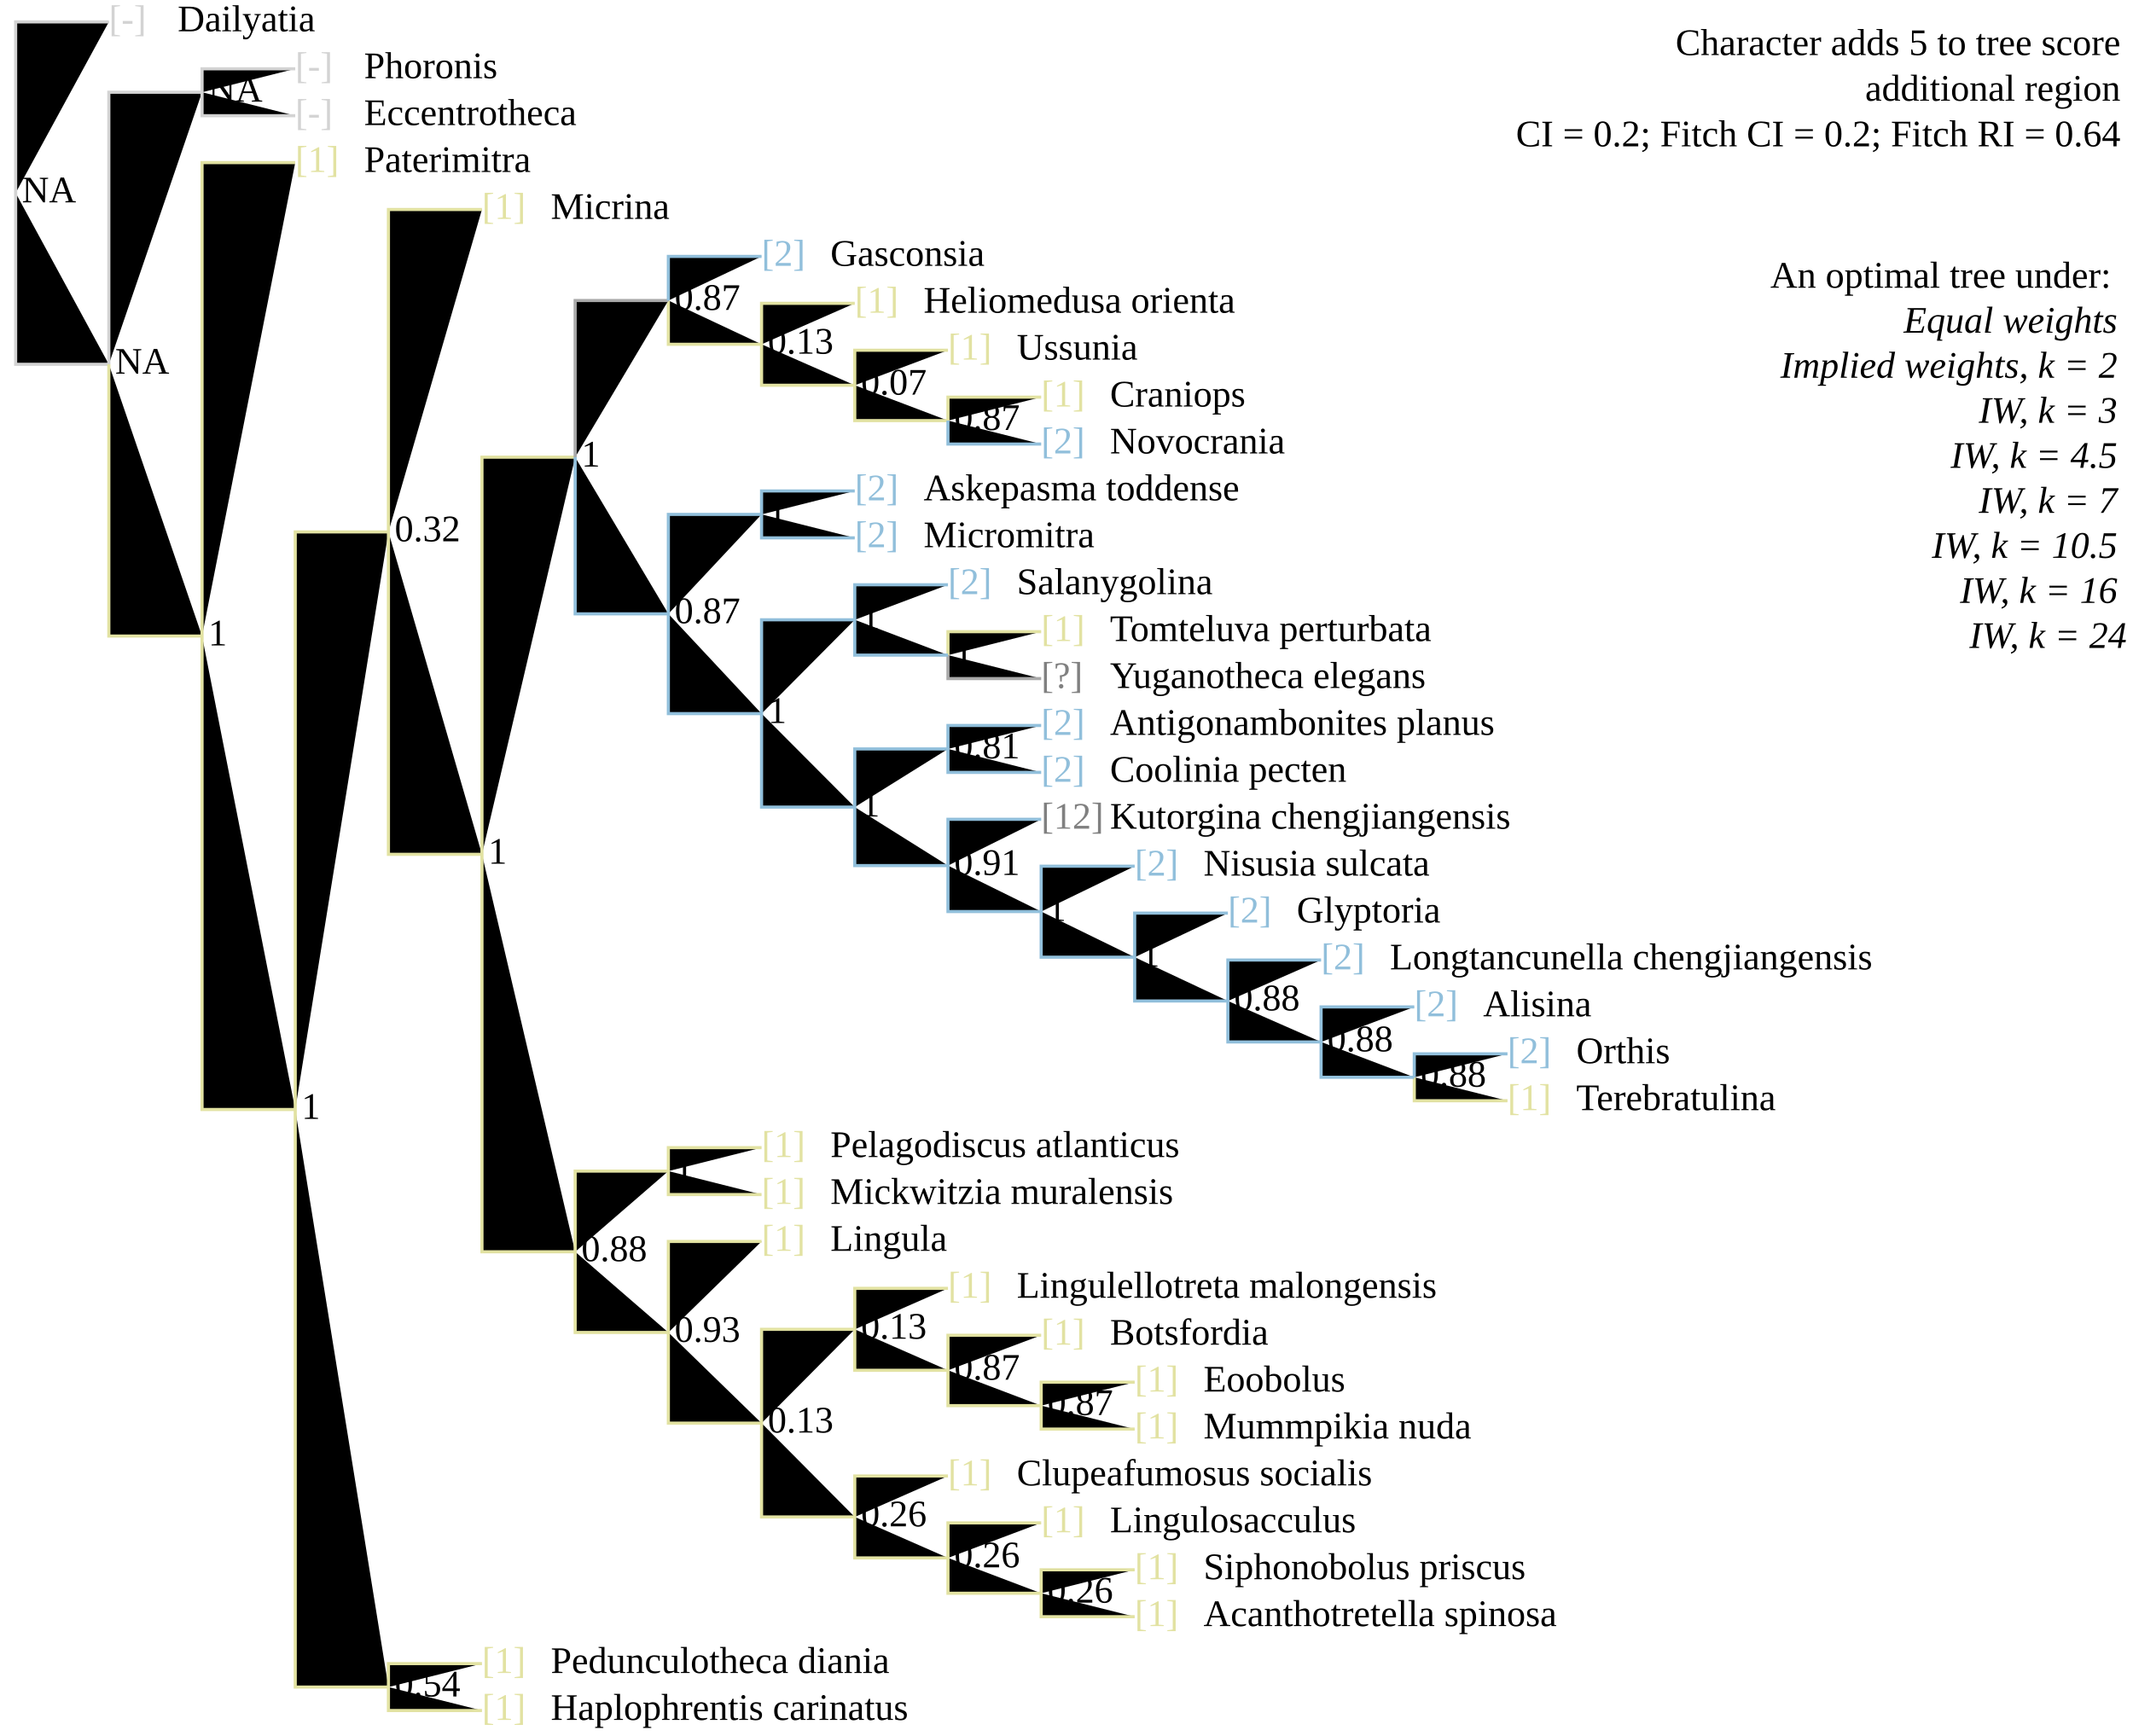
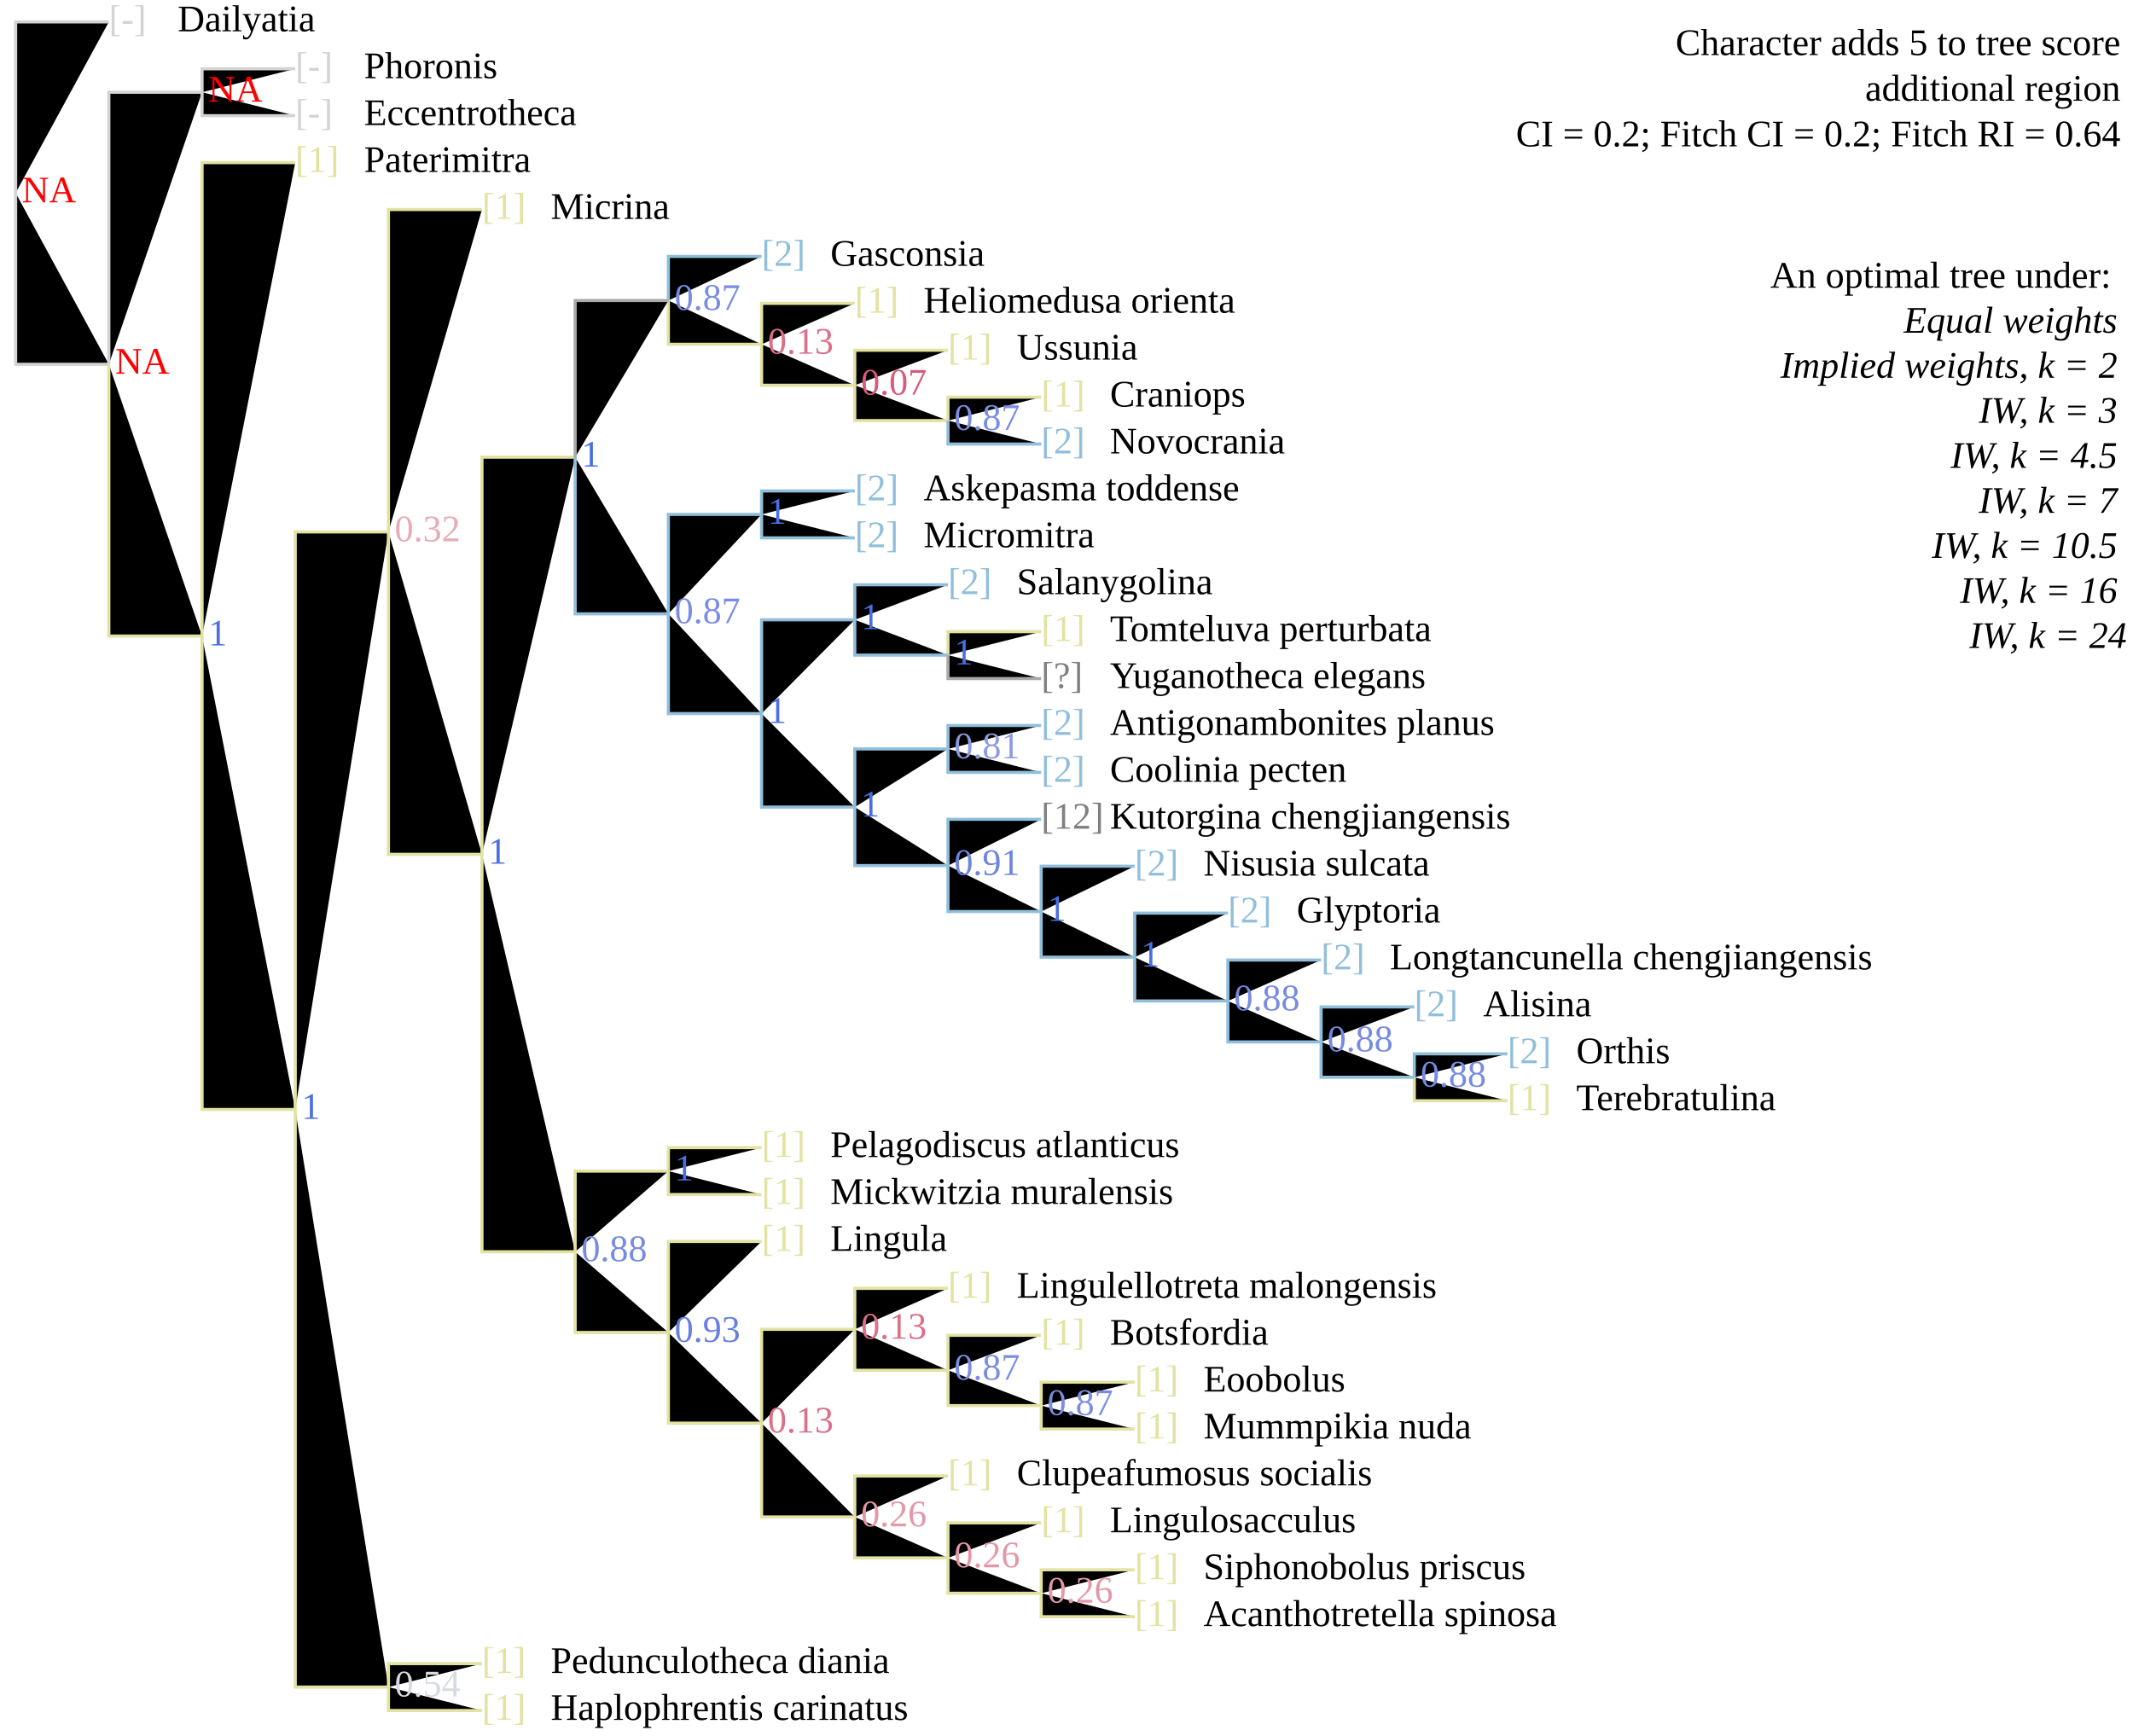
<svg xmlns="http://www.w3.org/2000/svg" version="1.1" width="682" height="555" class="tree" char="4">
  <text x="678" y="17.6" text-anchor="end" class="stepsLabel">Character adds <tspan class="score">5</tspan> to tree score</text>
  <text x="678" y="32.2" text-anchor="end" class="stepsLabel">
    <tspan class="score" /> additional region</text>
  <text x="678" y="46.8" text-anchor="end" class="stepsLabel">CI = 0.2; Fitch CI = 0.2; Fitch RI = 0.64</text>
  <text x="678" y="76" text-anchor="end" class="stepsLabel">
    <tspan dy="16">An optimal tree under:</tspan>
    <tspan x="680" style="font-style:italic" class="notThisAn" dy="1.2em">Equal weights</tspan>
    <tspan x="680" style="font-style:italic" class="notThisAn" dy="1.2em">Implied weights, k = 2</tspan>
    <tspan x="680" style="font-style:italic" class="notThisAn" dy="1.2em">IW, k = 3</tspan>
    <tspan x="680" style="font-style:italic" class="thisAn" dy="1.2em">IW, k = 4.5</tspan>
    <tspan x="680" style="font-style:italic" class="notThisAn" dy="1.2em">IW, k = 7</tspan>
    <tspan x="680" style="font-style:italic" class="notThisAn" dy="1.2em">IW, k = 10.5</tspan>
    <tspan x="680" style="font-style:italic" class="notThisAn" dy="1.2em">IW, k = 16</tspan>
    <tspan x="680" style="font-style:italic" class="notThisAn" dy="1.2em">IW, k = 24</tspan>
  </text>
  <text x="34.8" y="10" fill="lightgrey" class="flag">[-]</text>
  <text x="56.8" y="10" class="taxonLabel">Dailyatia</text>
  <text x="94.4" y="25" fill="lightgrey" class="flag">[-]</text>
  <text x="116.4" y="25" class="taxonLabel">Phoronis</text>
  <text x="94.4" y="40" fill="lightgrey" class="flag">[-]</text>
  <text x="116.4" y="40" class="taxonLabel">Eccentrotheca</text>
  <text x="94.4" y="55" fill="#e2e2a2" class="flag">[1]</text>
  <text x="116.4" y="55" class="taxonLabel">Paterimitra</text>
  <text x="154.1" y="70" fill="#e2e2a2" class="flag">[1]</text>
  <text x="176.1" y="70" class="taxonLabel">Micrina</text>
  <text x="243.5" y="85" fill="#91bfdb" class="flag">[2]</text>
  <text x="265.5" y="85" class="taxonLabel">Gasconsia</text>
  <text x="273.3" y="100" fill="#e2e2a2" class="flag">[1]</text>
  <text x="295.3" y="100" class="taxonLabel">Heliomedusa orienta</text>
  <text x="303.1" y="115" fill="#e2e2a2" class="flag">[1]</text>
  <text x="325.1" y="115" class="taxonLabel">Ussunia</text>
  <text x="332.9" y="145" fill="#91bfdb" class="flag">[2]</text>
  <text x="354.9" y="145" class="taxonLabel">Novocrania</text>
  <text x="332.9" y="130" fill="#e2e2a2" class="flag">[1]</text>
  <text x="354.9" y="130" class="taxonLabel">Craniops</text>
  <text x="243.5" y="385" fill="#e2e2a2" class="flag">[1]</text>
  <text x="265.5" y="385" class="taxonLabel">Mickwitzia muralensis</text>
  <text x="243.5" y="370" fill="#e2e2a2" class="flag">[1]</text>
  <text x="265.5" y="370" class="taxonLabel">Pelagodiscus atlanticus</text>
  <text x="243.5" y="400" fill="#e2e2a2" class="flag">[1]</text>
  <text x="265.5" y="400" class="taxonLabel">Lingula</text>
  <text x="303.1" y="475" fill="#e2e2a2" class="flag">[1]</text>
  <text x="325.1" y="475" class="taxonLabel">Clupeafumosus socialis</text>
  <text x="332.9" y="490" fill="#e2e2a2" class="flag">[1]</text>
  <text x="354.9" y="490" class="taxonLabel">Lingulosacculus</text>
  <text x="362.8" y="520" fill="#e2e2a2" class="flag">[1]</text>
  <text x="384.8" y="520" class="taxonLabel">Acanthotretella spinosa</text>
  <text x="362.8" y="505" fill="#e2e2a2" class="flag">[1]</text>
  <text x="384.8" y="505" class="taxonLabel">Siphonobolus priscus</text>
  <text x="303.1" y="415" fill="#e2e2a2" class="flag">[1]</text>
  <text x="325.1" y="415" class="taxonLabel">Lingulellotreta malongensis</text>
  <text x="332.9" y="430" fill="#e2e2a2" class="flag">[1]</text>
  <text x="354.9" y="430" class="taxonLabel">Botsfordia</text>
  <text x="362.8" y="460" fill="#e2e2a2" class="flag">[1]</text>
  <text x="384.8" y="460" class="taxonLabel">Mummpikia nuda</text>
  <text x="362.8" y="445" fill="#e2e2a2" class="flag">[1]</text>
  <text x="384.8" y="445" class="taxonLabel">Eoobolus</text>
  <text x="273.3" y="160" fill="#91bfdb" class="flag">[2]</text>
  <text x="295.3" y="160" class="taxonLabel">Askepasma toddense</text>
  <text x="273.3" y="175" fill="#91bfdb" class="flag">[2]</text>
  <text x="295.3" y="175" class="taxonLabel">Micromitra</text>
  <text x="303.1" y="190" fill="#91bfdb" class="flag">[2]</text>
  <text x="325.1" y="190" class="taxonLabel">Salanygolina</text>
  <text x="332.9" y="220" fill="grey" class="flag">[?]</text>
  <text x="354.9" y="220" class="taxonLabel">Yuganotheca elegans</text>
  <text x="332.9" y="205" fill="#e2e2a2" class="flag">[1]</text>
  <text x="354.9" y="205" class="taxonLabel">Tomteluva perturbata</text>
  <text x="332.9" y="250" fill="#91bfdb" class="flag">[2]</text>
  <text x="354.9" y="250" class="taxonLabel">Coolinia pecten</text>
  <text x="332.9" y="235" fill="#91bfdb" class="flag">[2]</text>
  <text x="354.9" y="235" class="taxonLabel">Antigonambonites planus</text>
  <text x="332.9" y="265" fill="grey" class="flag">[12]</text>
  <text x="354.9" y="265" class="taxonLabel">Kutorgina chengjiangensis</text>
  <text x="362.8" y="280" fill="#91bfdb" class="flag">[2]</text>
  <text x="384.8" y="280" class="taxonLabel">Nisusia sulcata</text>
  <text x="392.6" y="295" fill="#91bfdb" class="flag">[2]</text>
  <text x="414.6" y="295" class="taxonLabel">Glyptoria</text>
  <text x="422.4" y="310" fill="#91bfdb" class="flag">[2]</text>
  <text x="444.4" y="310" class="taxonLabel">Longtancunella chengjiangensis</text>
  <text x="452.2" y="325" fill="#91bfdb" class="flag">[2]</text>
  <text x="474.2" y="325" class="taxonLabel">Alisina</text>
  <text x="482" y="355" fill="#e2e2a2" class="flag">[1]</text>
  <text x="504" y="355" class="taxonLabel">Terebratulina</text>
  <text x="482" y="340" fill="#91bfdb" class="flag">[2]</text>
  <text x="504" y="340" class="taxonLabel">Orthis</text>
  <text x="154.1" y="550" fill="#e2e2a2" class="flag">[1]</text>
  <text x="176.1" y="550" class="taxonLabel">Haplophrentis carinatus</text>
  <text x="154.1" y="535" fill="#e2e2a2" class="flag">[1]</text>
  <text x="176.1" y="535" class="taxonLabel">Pedunculotheca diania</text>
  <path d="M5,61.7V7H34.8M5,61.7V116.5H34.8M34.8,116.5V29.5H64.6M64.6,29.5V22H94.4M64.6,29.5V37H94.4" stroke="lightgrey" class="inapplicable" />
  <path d="M34.8,116.5V203.4H64.6M64.6,203.4V52H94.4M64.6,203.4V354.8H94.4M94.4,354.8V170.1H124.2M124.2,170.1V67H154.1M124.2,170.1V273.2H154.1M154.1,273.2V146.2H183.9M213.7,96.1V110.1H243.5M243.5,110.1V97H273.3M243.5,110.1V123.2H273.3M273.3,123.2V112H303.1M273.3,123.2V134.5H303.1M303.1,134.5V127H332.9M303.1,209.5V202H332.9M452.2,344.5V352H482M154.1,273.2V400.3H183.9M183.9,400.3V374.5H213.7M213.7,374.5V367H243.5M213.7,374.5V382H243.5M183.9,400.3V426.1H213.7M213.7,426.1V397H243.5M213.7,426.1V455.1H243.5M243.5,455.1V425.1H273.3M273.3,425.1V412H303.1M273.3,425.1V438.2H303.1M303.1,438.2V427H332.9M303.1,438.2V449.5H332.9M332.9,449.5V442H362.8M332.9,449.5V457H362.8M243.5,455.1V485.1H273.3M273.3,485.1V472H303.1M273.3,485.1V498.2H303.1M303.1,498.2V487H332.9M303.1,498.2V509.5H332.9M332.9,509.5V502H362.8M332.9,509.5V517H362.8M94.4,354.8V539.5H124.2M124.2,539.5V532H154.1M124.2,539.5V547H154.1" stroke="#e2e2a2" />
  <path d="M183.9,146.2V96.1H213.7M303.1,209.5V217H332.9" stroke="darkgrey" />
  <path d="M213.7,96.1V82H243.5M303.1,134.5V142H332.9M183.9,146.2V196.3H213.7M213.7,196.3V164.5H243.5M243.5,164.5V157H273.3M243.5,164.5V172H273.3M213.7,196.3V228.2H243.5M243.5,228.2V198.2H273.3M273.3,198.2V187H303.1M273.3,198.2V209.5H303.1M243.5,228.2V258.1H273.3M273.3,258.1V239.5H303.1M303.1,239.5V232H332.9M303.1,239.5V247H332.9M273.3,258.1V276.8H303.1M303.1,276.8V262H332.9M303.1,276.8V291.5H332.9M332.9,291.5V277H362.8M332.9,291.5V306.1H362.8M362.8,306.1V292H392.6M362.8,306.1V320.1H392.6M392.6,320.1V307H422.4M392.6,320.1V333.2H422.4M422.4,333.2V322H452.2M422.4,333.2V344.5H452.2M452.2,344.5V337H482" stroke="#91bfdb" />
-   <text x="7" y="64.7" class="node">NA</text>
-   <text x="36.8" y="119.5" class="node">NA</text>
-   <text x="66.6" y="32.5" class="node">NA</text>
-   <text x="66.6" y="206.4" class="node">1</text>
-   <text x="96.4" y="357.8" class="node">1</text>
-   <text x="126.2" y="173.1" class="node">0.32</text>
-   <text x="156.1" y="276.2" class="node">1</text>
-   <text x="185.9" y="149.2" class="node">1</text>
-   <text x="215.7" y="99.1" class="node">0.87</text>
-   <text x="245.5" y="113.1" class="node">0.13</text>
-   <text x="275.3" y="126.2" class="node">0.07</text>
-   <text x="305.1" y="137.5" class="node">0.87</text>
-   <text x="215.7" y="199.3" class="node">0.87</text>
-   <text x="245.5" y="167.5" class="node">1</text>
-   <text x="245.5" y="231.2" class="node">1</text>
-   <text x="275.3" y="201.2" class="node">1</text>
-   <text x="305.1" y="212.5" class="node">1</text>
-   <text x="275.3" y="261.1" class="node">1</text>
-   <text x="305.1" y="242.5" class="node">0.81</text>
-   <text x="305.1" y="279.8" class="node">0.91</text>
-   <text x="334.9" y="294.5" class="node">1</text>
-   <text x="364.8" y="309.1" class="node">1</text>
-   <text x="394.6" y="323.1" class="node">0.88</text>
-   <text x="424.4" y="336.2" class="node">0.88</text>
-   <text x="454.2" y="347.5" class="node">0.88</text>
-   <text x="185.9" y="403.3" class="node">0.88</text>
-   <text x="215.7" y="377.5" class="node">1</text>
-   <text x="215.7" y="429.1" class="node">0.93</text>
-   <text x="245.5" y="458.1" class="node">0.13</text>
-   <text x="275.3" y="428.1" class="node">0.13</text>
-   <text x="305.1" y="441.2" class="node">0.87</text>
-   <text x="334.9" y="452.5" class="node">0.87</text>
-   <text x="275.3" y="488.1" class="node">0.26</text>
-   <text x="305.1" y="501.2" class="node">0.26</text>
-   <text x="334.9" y="512.5" class="node">0.26</text>
-   <text x="126.2" y="542.5" class="node">0.54</text>
+   <text x="7" y="64.7" class="node" fill="red">NA</text>
+   <text x="36.8" y="119.5" class="node" fill="red">NA</text>
+   <text x="66.6" y="32.5" class="node" fill="red">NA</text>
+   <text x="66.6" y="206.4" class="node" fill="#4A6FE3">1</text>
+   <text x="96.4" y="357.8" class="node" fill="#4A6FE3">1</text>
+   <text x="126.2" y="173.1" class="node" fill="#E6ABB6">0.32</text>
+   <text x="156.1" y="276.2" class="node" fill="#4A6FE3">1</text>
+   <text x="185.9" y="149.2" class="node" fill="#4A6FE3">1</text>
+   <text x="215.7" y="99.1" class="node" fill="#7A8DE1">0.87</text>
+   <text x="245.5" y="113.1" class="node" fill="#DD6F88">0.13</text>
+   <text x="275.3" y="126.2" class="node" fill="#D95A7A">0.07</text>
+   <text x="305.1" y="137.5" class="node" fill="#7A8DE1">0.87</text>
+   <text x="215.7" y="199.3" class="node" fill="#7A8DE1">0.87</text>
+   <text x="245.5" y="167.5" class="node" fill="#4A6FE3">1</text>
+   <text x="245.5" y="231.2" class="node" fill="#4A6FE3">1</text>
+   <text x="275.3" y="201.2" class="node" fill="#4A6FE3">1</text>
+   <text x="305.1" y="212.5" class="node" fill="#4A6FE3">1</text>
+   <text x="275.3" y="261.1" class="node" fill="#4A6FE3">1</text>
+   <text x="305.1" y="242.5" class="node" fill="#8C9BE1">0.81</text>
+   <text x="305.1" y="279.8" class="node" fill="#6D84E1">0.91</text>
+   <text x="334.9" y="294.5" class="node" fill="#4A6FE3">1</text>
+   <text x="364.8" y="309.1" class="node" fill="#4A6FE3">1</text>
+   <text x="394.6" y="323.1" class="node" fill="#768BE1">0.88</text>
+   <text x="424.4" y="336.2" class="node" fill="#768BE1">0.88</text>
+   <text x="454.2" y="347.5" class="node" fill="#768BE1">0.88</text>
+   <text x="185.9" y="403.3" class="node" fill="#768BE1">0.88</text>
+   <text x="215.7" y="377.5" class="node" fill="#4A6FE3">1</text>
+   <text x="215.7" y="429.1" class="node" fill="#667FE1">0.93</text>
+   <text x="245.5" y="458.1" class="node" fill="#DD6F88">0.13</text>
+   <text x="275.3" y="428.1" class="node" fill="#DD6F88">0.13</text>
+   <text x="305.1" y="441.2" class="node" fill="#7A8DE1">0.87</text>
+   <text x="334.9" y="452.5" class="node" fill="#7A8DE1">0.87</text>
+   <text x="275.3" y="488.1" class="node" fill="#E498A7">0.26</text>
+   <text x="305.1" y="501.2" class="node" fill="#E498A7">0.26</text>
+   <text x="334.9" y="512.5" class="node" fill="#E498A7">0.26</text>
+   <text x="126.2" y="542.5" class="node" fill="#D7D9E3">0.54</text>
</svg>
